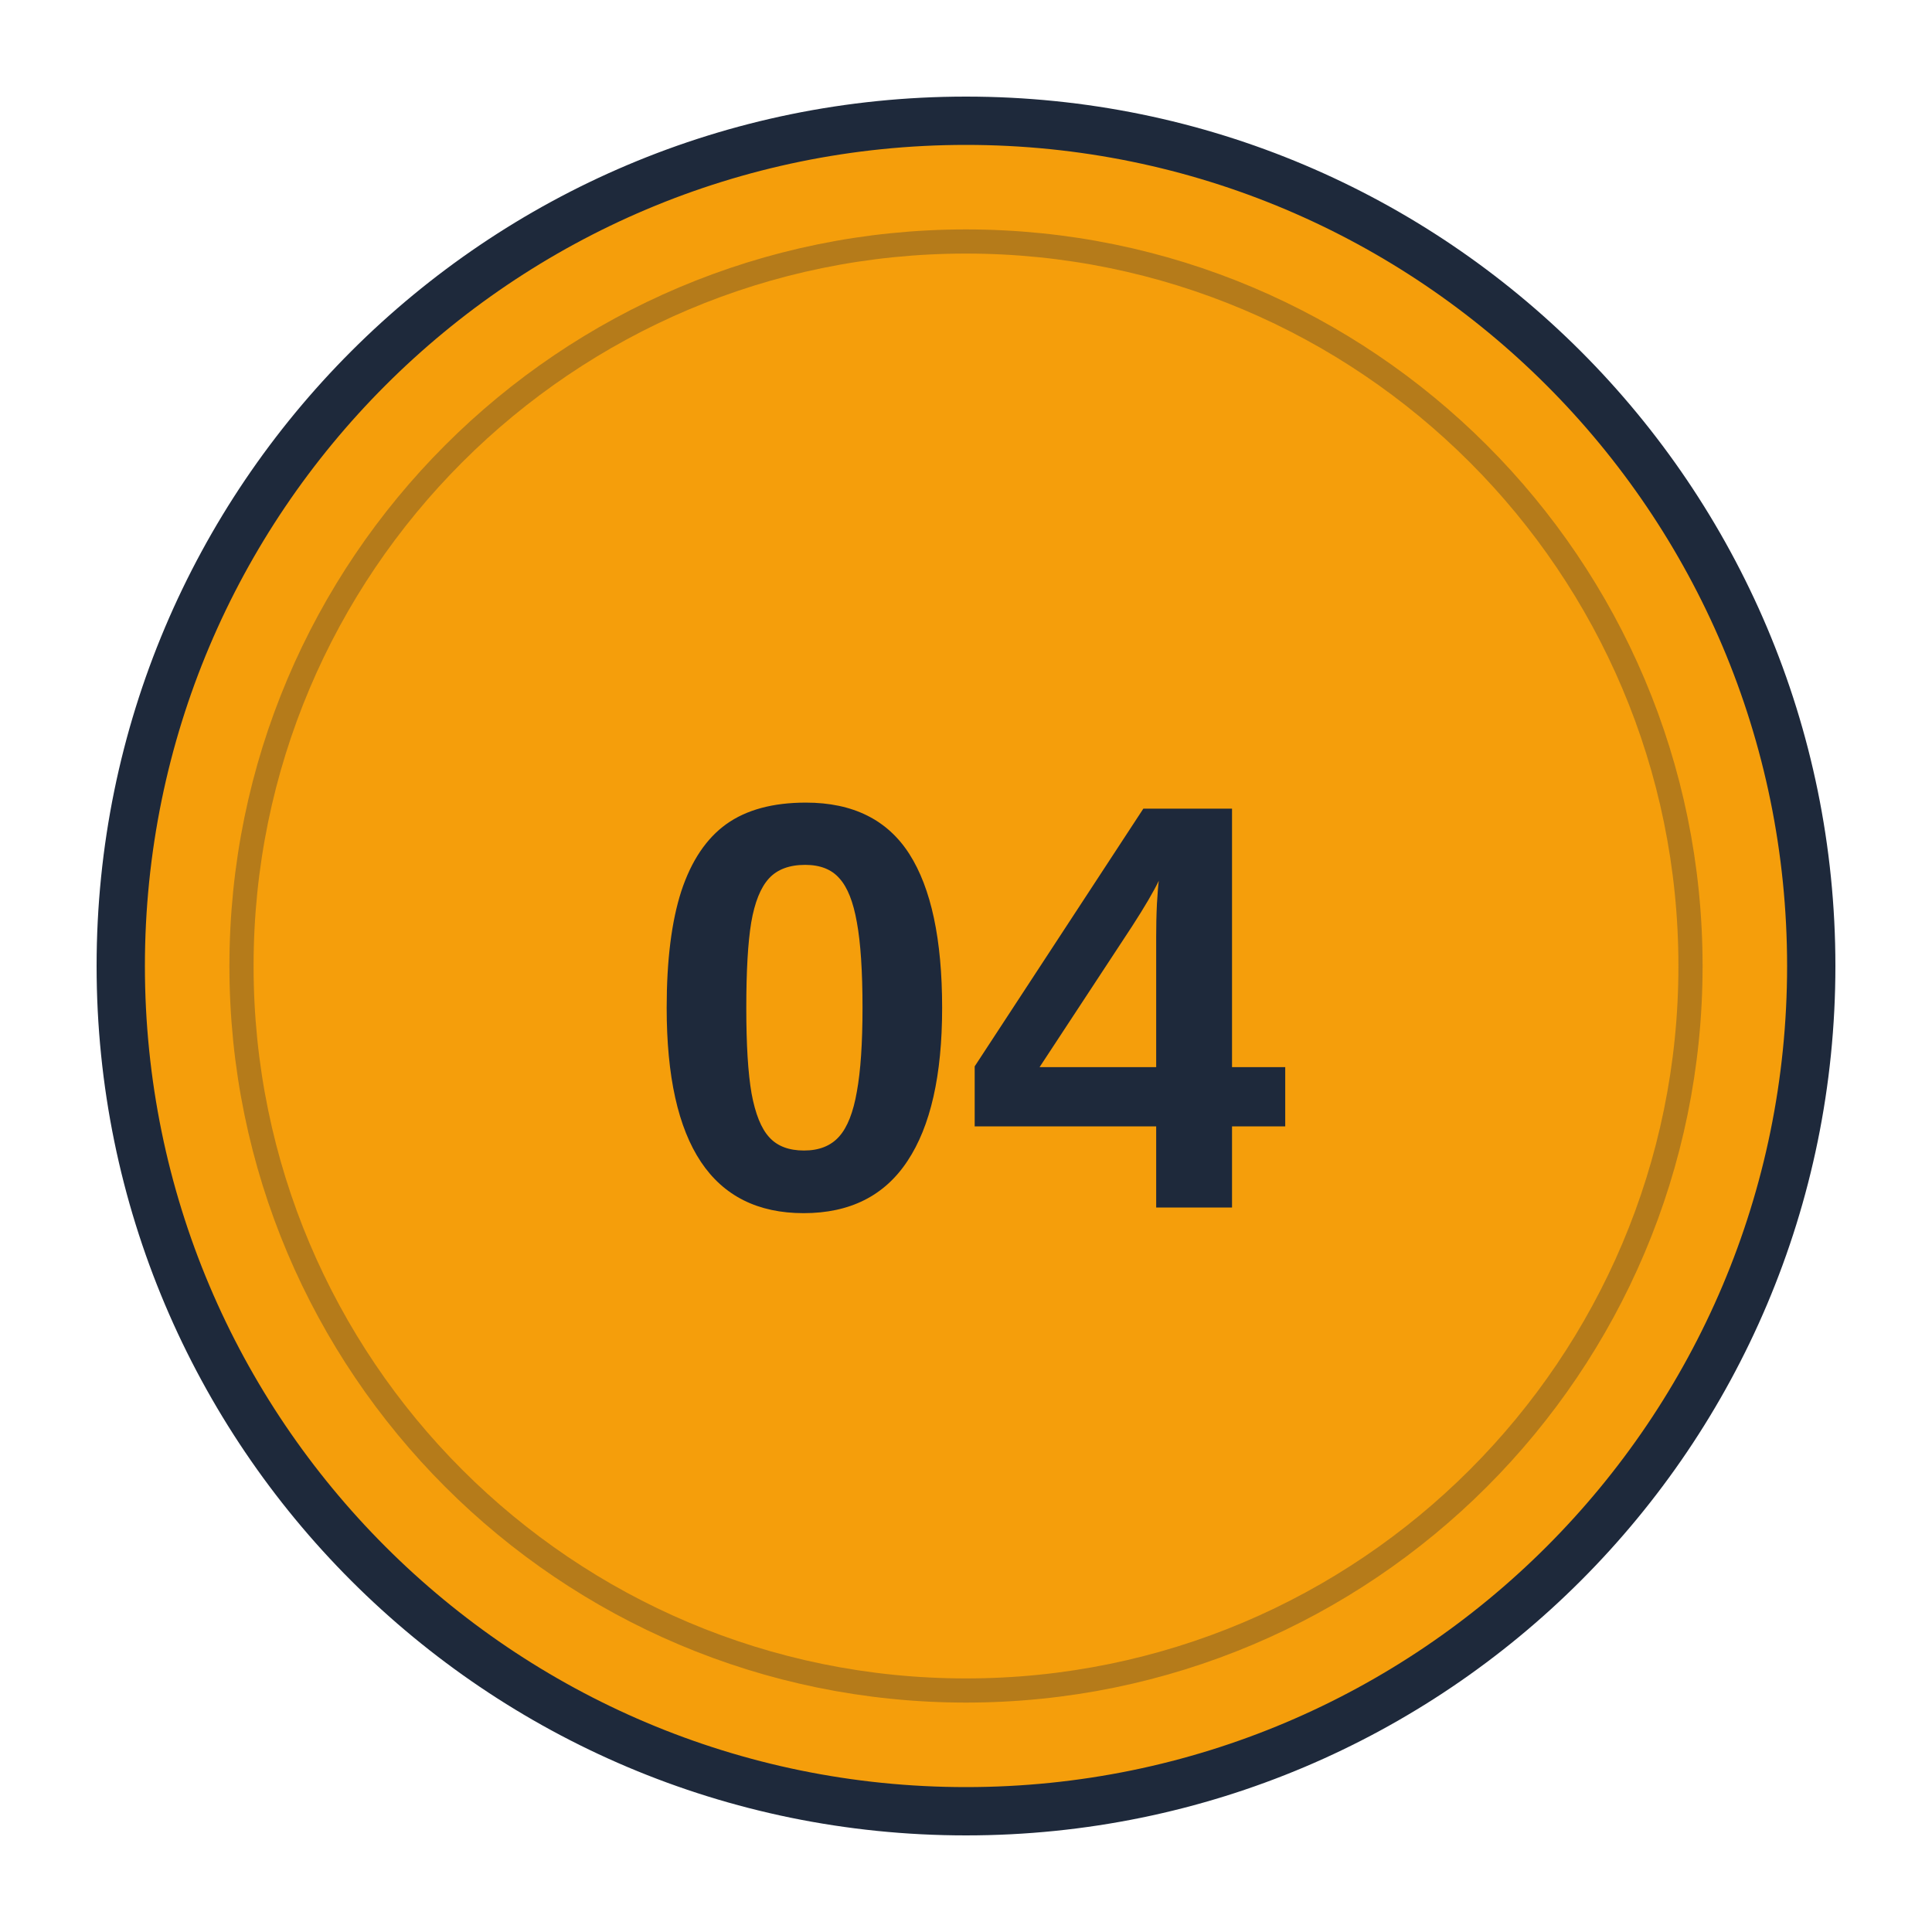
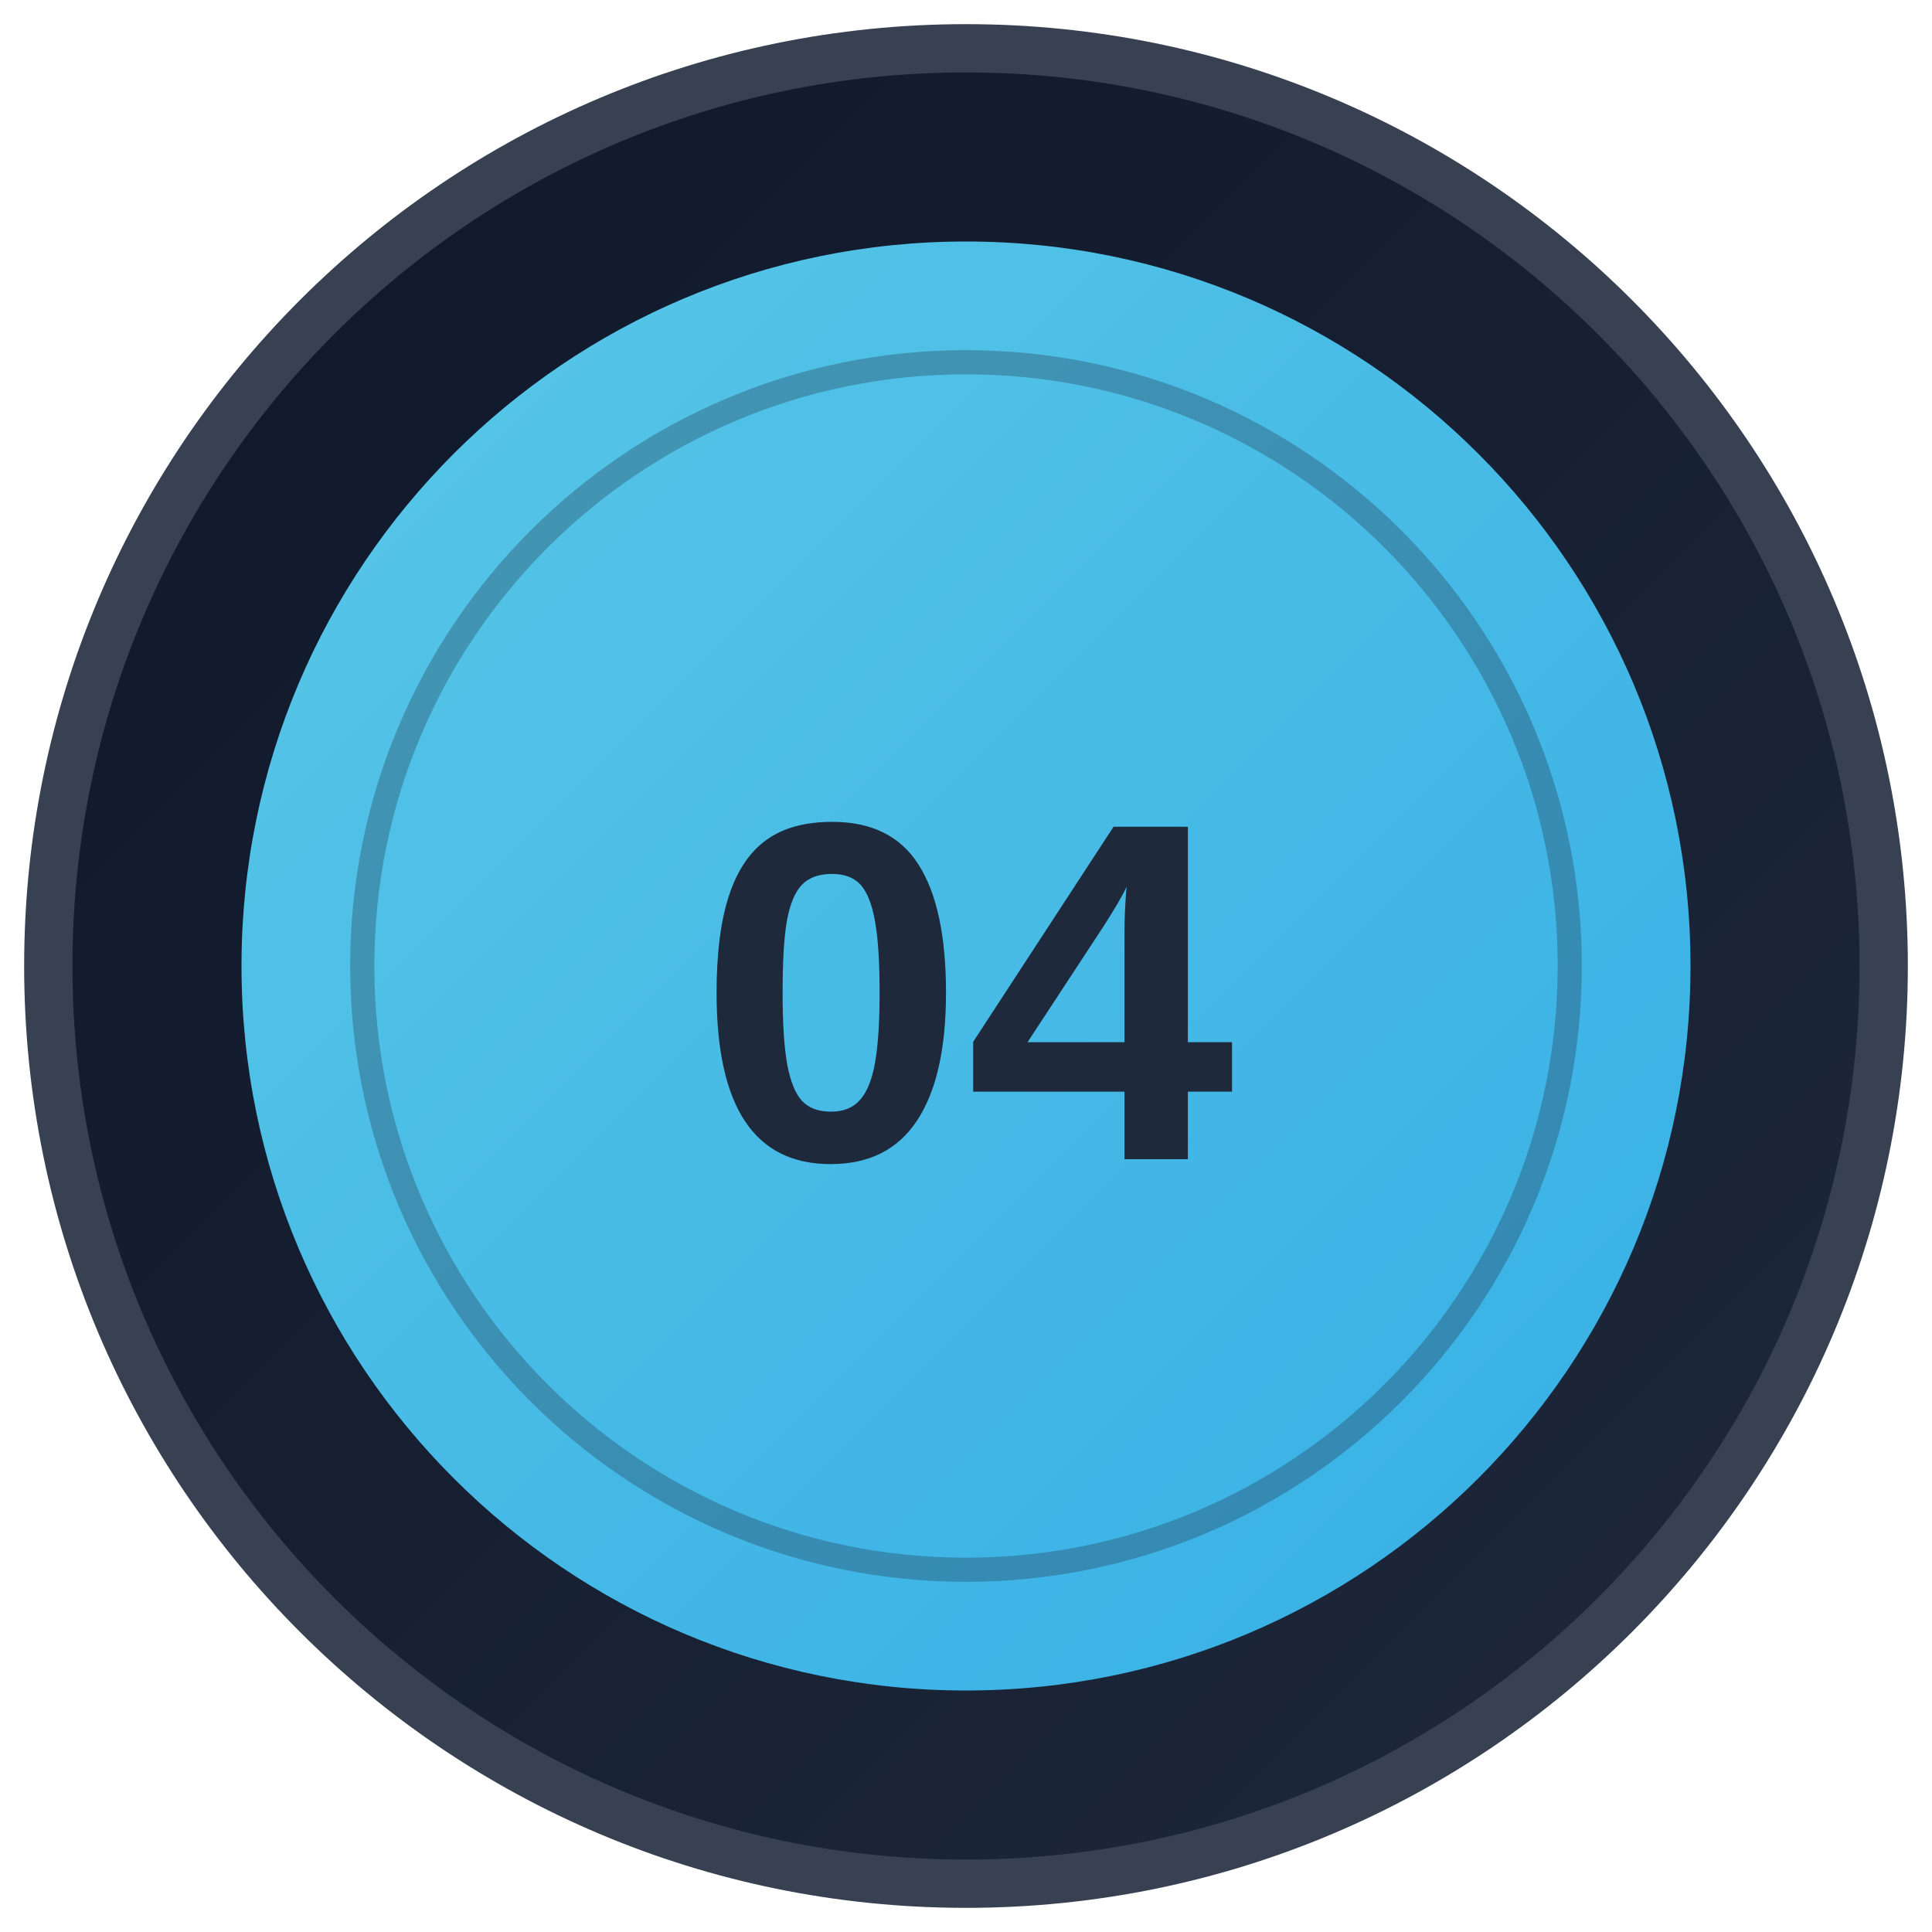
<svg xmlns="http://www.w3.org/2000/svg" width="80" height="80">
-   <circle cx="40" cy="40" r="35" fill="#f59e0b" stroke="#1e293b" stroke-width="2" />
-   <text x="40" y="50" fill="#1e293b" font-family="Arial, sans-serif" font-size="24" font-weight="bold" text-anchor="middle">04</text>
-   <circle cx="40" cy="40" r="30" fill="none" stroke="#1e293b" stroke-width="1" opacity="0.3" />
+   <defs>
+     <linearGradient id="darkBg04" x1="0%" y1="0%" x2="100%" y2="100%">
+       <stop offset="0%" style="stop-color:#0f172a;stop-opacity:1" />
+       <stop offset="100%" style="stop-color:#1e293b;stop-opacity:1" />
+     </linearGradient>
+     <linearGradient id="weekGradient04" x1="0%" y1="0%" x2="100%" y2="100%">
+       <stop offset="0%" style="stop-color:#61DAFB;stop-opacity:1" />
+       <stop offset="100%" style="stop-color:#38bdf8;stop-opacity:1" />
+     </linearGradient>
+   </defs>
+   <circle cx="40" cy="40" r="38" fill="url(#darkBg04)" stroke="#374151" stroke-width="2" />
+   <circle cx="40" cy="40" r="30" fill="url(#weekGradient04)" opacity="0.9" />
+   <text x="40" y="48" fill="#1e293b" font-family="Arial, sans-serif" font-size="20" font-weight="bold" text-anchor="middle">04</text>
+   <circle cx="40" cy="40" r="25" fill="none" stroke="#1e293b" stroke-width="1" opacity="0.3" />
</svg>
